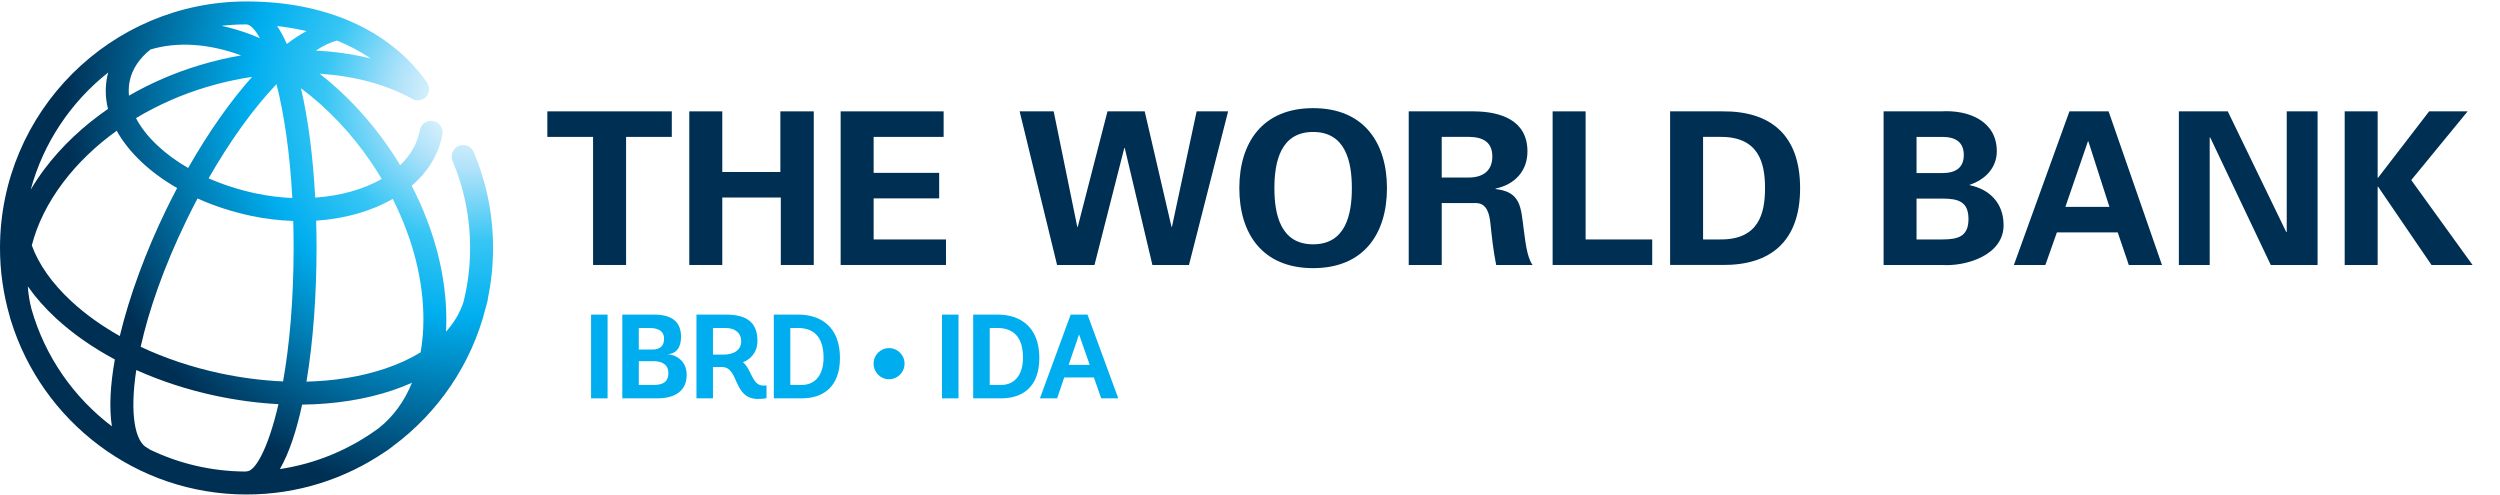
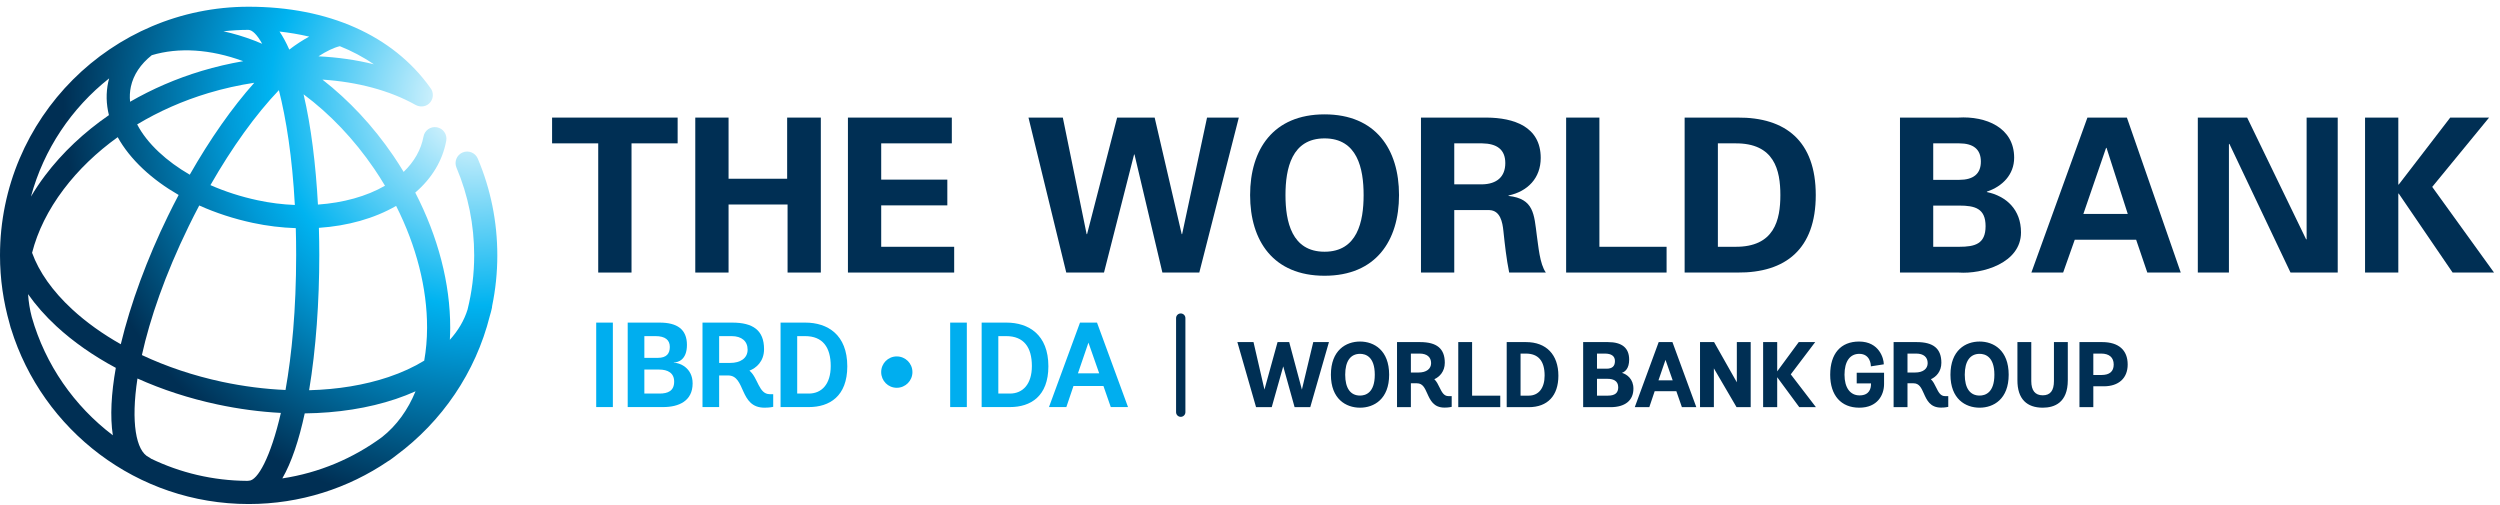
- <svg xmlns="http://www.w3.org/2000/svg" xmlns:xlink="http://www.w3.org/1999/xlink" version="1.1" id="Layer_1" x="0px" y="0px" width="182px" height="36px" viewBox="27.681 3.81 182 36" enable-background="new 27.681 3.81 182 36" xml:space="preserve">
+ <svg xmlns="http://www.w3.org/2000/svg" width="100%" height="100%" viewBox="0 0 992 200" version="1.1" xml:space="preserve" style="fill-rule:evenodd;clip-rule:evenodd;stroke-linejoin:round;stroke-miterlimit:2;">
  <g>
-     <g>
-       <g>
-         <defs>
-           <path id="SVGID_1_" d="M49.676,33.267c2.357-0.029,4.594-0.374,6.574-1.039c0.498-0.168,0.974-0.354,1.424-0.555      c-0.551,1.345-1.36,2.467-2.415,3.301c-2.081,1.532-4.536,2.583-7.201,2.984C48.724,36.806,49.262,35.178,49.676,33.267       M38.583,36.535c-0.049-0.041-0.102-0.079-0.162-0.107c-0.927-0.452-1.302-2.519-0.819-5.68      c1.782,0.801,3.722,1.436,5.761,1.871c1.545,0.33,3.085,0.534,4.59,0.613c-0.738,3.208-1.684,4.893-2.311,4.893      c-0.04,0-0.079,0.007-0.117,0.013C43.041,38.121,40.687,37.55,38.583,36.535 M29.976,26.316      c-0.143-0.542-0.232-1.095-0.269-1.657c0.558,0.794,1.237,1.568,2.046,2.316c1.222,1.128,2.672,2.138,4.288,3.004      c-0.33,1.846-0.423,3.519-0.215,4.867C33.041,32.74,30.957,29.759,29.976,26.316 M50.727,21.833c0-0.652-0.01-1.307-0.029-1.959      c2.077-0.138,4-0.678,5.574-1.583c1.458,2.884,2.24,5.927,2.234,8.799c-0.001,0.832-0.073,1.623-0.205,2.37      c-0.75,0.459-1.613,0.857-2.584,1.185c-1.724,0.58-3.666,0.896-5.725,0.949C50.488,28.627,50.727,25.182,50.727,21.833       M43.713,30.988c-2.068-0.443-4.022-1.1-5.791-1.931c0.581-2.614,1.663-5.781,3.377-9.297c0.249-0.509,0.503-1.01,0.762-1.5      c1.199,0.538,2.504,0.965,3.872,1.257c1.039,0.223,2.079,0.344,3.096,0.379c0.019,0.626,0.027,1.271,0.027,1.937      c0,3.931-0.314,7.194-0.768,9.744C46.796,31.512,45.259,31.317,43.713,30.988 M32.887,25.75c-1.418-1.31-2.393-2.698-2.89-4.076      c0.394-1.544,1.156-3.094,2.277-4.579c1.063-1.408,2.386-2.676,3.903-3.766c0.438,0.791,1.051,1.563,1.832,2.295      c0.742,0.695,1.607,1.325,2.566,1.876c-0.264,0.501-0.522,1.01-0.774,1.528c-1.481,3.035-2.69,6.292-3.4,9.246      C35.082,27.531,33.897,26.685,32.887,25.75 M49.593,10.237c1.898,1.413,3.638,3.236,5.093,5.368      c0.276,0.404,0.536,0.815,0.783,1.23c-1.333,0.771-3.021,1.232-4.84,1.361C50.475,15.315,50.134,12.543,49.593,10.237       M46.283,17.885c-1.208-0.257-2.356-0.628-3.414-1.093c1.558-2.725,3.261-5.094,4.942-6.855      c0.525,2.066,0.965,4.844,1.151,8.288C48.077,18.188,47.177,18.077,46.283,17.885 M39.15,14.406      c-0.691-0.646-1.215-1.32-1.568-1.997c1.564-0.941,3.295-1.708,5.139-2.263c1.097-0.33,2.207-0.574,3.314-0.743      c-1.598,1.791-3.194,4.066-4.657,6.636C40.542,15.556,39.793,15.009,39.15,14.406 M35.56,9.087      c-0.023,0.084-0.047,0.17-0.066,0.258c-0.169,0.787-0.149,1.594,0.049,2.394c-1.796,1.239-3.358,2.704-4.602,4.35      c-0.379,0.501-0.718,1.013-1.025,1.528C30.841,14.199,32.853,11.225,35.56,9.087 M37.126,9.693      c0.185-0.866,0.706-1.64,1.511-2.28c1.949-0.582,4.216-0.442,6.599,0.43c-1.003,0.174-2.006,0.406-2.995,0.705      C40.4,9.1,38.662,9.856,37.07,10.774C37.034,10.409,37.051,10.047,37.126,9.693 M50.669,7.494      c0.573-0.371,1.101-0.625,1.542-0.73c0.837,0.335,1.667,0.764,2.454,1.306C53.402,7.754,52.059,7.562,50.669,7.494       M47.857,5.707C48.534,5.783,49.257,5.899,50,6.072c-0.465,0.25-0.947,0.562-1.438,0.937      C48.344,6.516,48.109,6.082,47.857,5.707 M46.048,6.362c-0.755-0.289-1.501-0.513-2.237-0.673      c0.59-0.066,1.187-0.104,1.795-0.104c0.284,0.003,0.633,0.345,0.998,1.006C46.419,6.512,46.234,6.434,46.048,6.362       M27.681,21.862c0,1.706,0.245,3.355,0.692,4.92c0.027,0.105,0.053,0.21,0.084,0.315c0.006,0.019,0.015,0.037,0.022,0.058      c2.264,7.321,9.096,12.654,17.15,12.654c3.726,0,7.189-1.142,10.061-3.092c0.029-0.017,0.058-0.031,0.084-0.049      c0.17-0.116,0.335-0.238,0.495-0.366c3.303-2.439,5.741-5.982,6.769-10.081c0.058-0.188,0.108-0.38,0.15-0.574      c0.01-0.047,0.013-0.091,0.015-0.137c0.245-1.179,0.373-2.399,0.373-3.647c0-2.422-0.474-4.773-1.411-6.985      c-0.18-0.425-0.669-0.624-1.094-0.443c-0.425,0.178-0.623,0.669-0.444,1.093c0.849,2.005,1.279,4.137,1.279,6.335      c0,1.347-0.167,2.655-0.478,3.908c-0.247,0.79-0.68,1.521-1.279,2.185c0.015-0.283,0.024-0.569,0.025-0.862      c0.007-3.202-0.879-6.584-2.521-9.763c1.204-1.034,1.973-2.312,2.236-3.741c0.084-0.453-0.216-0.888-0.669-0.972      c-0.454-0.085-0.889,0.215-0.973,0.669c-0.174,0.945-0.665,1.812-1.433,2.548c-0.239-0.395-0.487-0.786-0.75-1.171      c-1.465-2.148-3.206-4.006-5.111-5.489c2.515,0.166,4.839,0.775,6.711,1.821c0.293,0.167,0.683,0.162,0.958-0.067      c0.354-0.295,0.402-0.823,0.105-1.177c-2.689-3.761-7.34-5.836-13.1-5.836C35.733,3.915,27.681,11.966,27.681,21.862" />
-         </defs>
-         <clipPath id="SVGID_2_">
-           <use xlink:href="#SVGID_1_" overflow="visible" />
-         </clipPath>
-         <radialGradient id="SVGID_3_" cx="-136.112" cy="-310.587" r="0.489" gradientTransform="matrix(60.7425 0 0 60.7427 8329.744 18876.488)" gradientUnits="userSpaceOnUse">
-           <stop offset="0" style="stop-color:#FFFFFF" />
-           <stop offset="0.06" style="stop-color:#E7F6FD" />
-           <stop offset="0.183" style="stop-color:#AFE2FA" />
-           <stop offset="0.359" style="stop-color:#37C6F4" />
-           <stop offset="0.544" style="stop-color:#00AEEF" />
-           <stop offset="1" style="stop-color:#002F54" />
-         </radialGradient>
-         <rect x="27.681" y="3.915" clip-path="url(#SVGID_2_)" fill="url(#SVGID_3_)" width="35.895" height="35.894" />
-       </g>
+     <clipPath id="_clip1">
+       <rect x="0" y="2.671" width="197.333" height="197.329" />
+     </clipPath>
+     <g clip-path="url(#_clip1)">
+       <path d="M0,101.337c0,9.38 1.346,18.442 3.8,27.046c0.15,0.584 0.288,1.155 0.458,1.734c0.034,0.108 0.084,0.208 0.125,0.321c12.45,40.241 50.005,69.562 94.284,69.562c20.483,0 39.529,-6.271 55.316,-17c0.155,-0.083 0.313,-0.171 0.463,-0.267c0.937,-0.637 1.846,-1.312 2.725,-2.012c18.158,-13.413 31.562,-32.888 37.204,-55.421c0.317,-1.038 0.596,-2.092 0.825,-3.158c0.054,-0.254 0.071,-0.5 0.083,-0.75c1.342,-6.475 2.05,-13.192 2.05,-20.055c0,-13.32 -2.608,-26.241 -7.75,-38.404c-0.987,-2.337 -3.683,-3.425 -6.012,-2.437c-2.338,0.979 -3.429,3.679 -2.442,6.008c4.663,11.029 7.029,22.746 7.029,34.833c0,7.405 -0.92,14.601 -2.629,21.484c-1.35,4.346 -3.737,8.367 -7.025,12.012c0.079,-1.558 0.134,-3.133 0.138,-4.737c0.037,-17.609 -4.834,-36.196 -13.867,-53.679c6.621,-5.684 10.842,-12.709 12.296,-20.563c0.462,-2.492 -1.188,-4.883 -3.679,-5.346c-2.492,-0.466 -4.888,1.188 -5.346,3.68c-0.963,5.195 -3.659,9.958 -7.879,14.016c-1.313,-2.175 -2.675,-4.325 -4.121,-6.441c-8.054,-11.809 -17.629,-22.026 -28.1,-30.175c13.821,0.904 26.604,4.258 36.896,10.008c1.612,0.921 3.758,0.891 5.266,-0.367c1.95,-1.621 2.209,-4.521 0.584,-6.471c-14.784,-20.687 -40.359,-32.087 -72.025,-32.087c-54.404,-0 -98.667,44.262 -98.667,98.666Zm100.971,-85.212c-4.15,-1.592 -8.254,-2.821 -12.296,-3.704c3.242,-0.363 6.529,-0.567 9.867,-0.571c1.558,0.021 3.479,1.896 5.487,5.529c-1.017,-0.433 -2.033,-0.866 -3.058,-1.254Zm9.946,-3.608c3.725,0.416 7.695,1.054 11.779,2.012c-2.558,1.371 -5.208,3.092 -7.904,5.15c-1.196,-2.708 -2.488,-5.1 -3.875,-7.162Zm15.458,9.829c3.15,-2.038 6.05,-3.438 8.475,-4.017c4.604,1.846 9.167,4.2 13.492,7.179c-6.938,-1.729 -14.325,-2.787 -21.967,-3.162Zm-74.454,12.091c1.016,-4.758 3.879,-9.016 8.308,-12.537c10.713,-3.196 23.175,-2.429 36.275,2.371c-5.512,0.958 -11.025,2.229 -16.462,3.866c-10.13,3.042 -19.675,7.192 -28.425,12.242c-0.2,-2.012 -0.109,-4 0.304,-5.942Zm-8.613,-3.337c-0.125,0.471 -0.258,0.937 -0.358,1.421c-0.929,4.329 -0.825,8.762 0.271,13.162c-9.875,6.813 -18.463,14.871 -25.3,23.921c-2.083,2.754 -3.95,5.563 -5.638,8.396c5.084,-18.796 16.146,-35.142 31.025,-46.9Zm19.742,29.246c-3.8,-3.554 -6.683,-7.258 -8.625,-10.979c8.604,-5.175 18.117,-9.392 28.254,-12.438c6.029,-1.812 12.133,-3.158 18.221,-4.091c-8.787,9.849 -17.563,22.358 -25.604,36.483c-4.588,-2.658 -8.713,-5.663 -12.246,-8.975Zm39.217,19.125c-6.642,-1.417 -12.959,-3.454 -18.767,-6.013c8.558,-14.975 17.929,-28 27.167,-37.687c2.887,11.358 5.308,26.629 6.329,45.562c-4.867,-0.196 -9.817,-0.808 -14.729,-1.862Zm18.195,-42.046c10.438,7.767 20,17.783 28.001,29.508c1.516,2.225 2.945,4.484 4.304,6.763c-7.334,4.237 -16.604,6.771 -26.609,7.483c-0.845,-15.837 -2.72,-31.075 -5.696,-43.754Zm-91.845,85.288c-7.796,-7.209 -13.155,-14.834 -15.884,-22.409c2.159,-8.492 6.35,-17.008 12.513,-25.171c5.85,-7.745 13.116,-14.716 21.462,-20.704c2.404,4.35 5.78,8.592 10.067,12.617c4.079,3.821 8.837,7.283 14.108,10.316c-1.454,2.755 -2.879,5.555 -4.262,8.396c-8.142,16.684 -14.792,34.588 -18.692,50.834c-7.241,-4.088 -13.754,-8.746 -19.312,-13.879Zm59.516,28.795c-11.366,-2.437 -22.104,-6.045 -31.829,-10.616c3.188,-14.367 9.138,-31.779 18.567,-51.109c1.362,-2.8 2.762,-5.55 4.192,-8.25c6.591,2.959 13.762,5.304 21.283,6.913c5.712,1.225 11.425,1.891 17.021,2.083c0.1,3.442 0.15,6.992 0.15,10.65c-0,21.608 -1.725,39.55 -4.221,53.563c-8.208,-0.354 -16.663,-1.425 -25.163,-3.234Zm38.563,-50.329c-0,-3.587 -0.054,-7.183 -0.159,-10.771c11.417,-0.758 21.992,-3.725 30.646,-8.704c8.013,15.854 12.317,32.584 12.28,48.371c-0.013,4.575 -0.4,8.925 -1.13,13.029c-4.121,2.529 -8.866,4.717 -14.204,6.517c-9.479,3.183 -20.158,4.925 -31.471,5.221c2.725,-16.317 4.038,-35.254 4.038,-53.663Zm-114.084,24.646c-0.783,-2.983 -1.27,-6.025 -1.474,-9.108c3.062,4.358 6.799,8.62 11.245,12.733c6.717,6.204 14.688,11.754 23.571,16.513c-1.812,10.145 -2.325,19.337 -1.179,26.758c-15.308,-11.588 -26.767,-27.971 -32.163,-46.896Zm47.326,56.179c-0.275,-0.225 -0.563,-0.429 -0.892,-0.591c-5.1,-2.48 -7.158,-13.846 -4.5,-31.225c9.787,4.404 20.462,7.891 31.671,10.287c8.496,1.817 16.962,2.937 25.233,3.371c-4.058,17.642 -9.258,26.9 -12.704,26.9c-0.221,-0 -0.434,0.037 -0.642,0.062c-13.658,-0.087 -26.6,-3.229 -38.166,-8.804Zm60.974,-17.971c12.963,-0.158 25.259,-2.058 36.142,-5.712c2.738,-0.925 5.35,-1.942 7.829,-3.054c-3.025,7.395 -7.479,13.562 -13.27,18.154c-11.438,8.425 -24.938,14.2 -39.592,16.408c3.671,-6.337 6.629,-15.283 8.891,-25.796Z" style="fill:url(#_Radial2);" />
    </g>
-     <g>
-       <path fill="#00AEEF" d="M70.711,32.81v-6.097h1.202v6.097H70.711z" />
-       <path fill="#00AEEF" d="M72.985,32.81v-6.097h2.307c1.247,0,1.968,0.472,1.968,1.61c0,1.081-0.643,1.266-0.949,1.266v0.016    c0.409,0,1.36,0.358,1.36,1.495c0,1.274-1.002,1.71-2.126,1.71H72.985z M75.154,29.258c0.652,0,0.87-0.323,0.87-0.793    c0-0.489-0.323-0.775-1.038-0.775h-0.801v1.568H75.154z M75.282,31.834c0.602,0,1.056-0.189,1.056-0.861    c0-0.628-0.463-0.87-1.08-0.87h-1.072v1.731H75.282z" />
-       <path fill="#00AEEF" d="M83.485,32.793c0,0-0.225,0.06-0.627,0.06c-1.847,0-1.341-2.325-2.631-2.325h-0.642v2.282h-1.202v-6.097    h2.141c1.498,0,2.3,0.55,2.3,1.918c0,0.897-0.584,1.373-1.055,1.549c0.627,0.514,0.663,1.697,1.463,1.697h0.252V32.793z     M80.385,29.623c0.724,0,1.255-0.333,1.255-0.958c0-0.609-0.427-0.978-1.158-0.978h-0.897v1.936H80.385z" />
-       <path fill="#00AEEF" d="M84.015,32.81v-6.097h1.786c1.601,0,3.03,0.864,3.03,3.154c0,2.168-1.29,2.942-2.771,2.942H84.015z     M86.051,31.834c0.934,0,1.585-0.679,1.585-1.985c0-1.351-0.573-2.161-1.854-2.161h-0.566v4.146H86.051z" />
-       <path fill="#00AEEF" d="M92.402,31.417c-0.627,0-1.123-0.505-1.123-1.133c0-0.627,0.496-1.131,1.123-1.131    c0.626,0,1.131,0.504,1.131,1.131C93.533,30.912,93.028,31.417,92.402,31.417z" />
-       <path fill="#00AEEF" d="M96.258,32.81v-6.097h1.202v6.097H96.258z" />
-       <path fill="#00AEEF" d="M98.529,32.81v-6.097h1.785c1.603,0,3.031,0.864,3.031,3.154c0,2.168-1.288,2.942-2.769,2.942H98.529z     M100.568,31.834c0.933,0,1.587-0.679,1.587-1.985c0-1.351-0.575-2.161-1.855-2.161h-0.566v4.146H100.568z" />
-       <path fill="#00AEEF" d="M107.318,31.288h-2.163l-0.514,1.521h-1.254l2.239-6.096h1.227l2.239,6.096h-1.245L107.318,31.288z     M105.479,30.372h1.533l-0.775-2.213L105.479,30.372z" />
-     </g>
-     <g>
-       <path fill="#002F54" d="M67.526,11.917h9.062v1.859H73.26V23.1h-2.403v-9.324h-3.33V11.917z" />
-       <path fill="#002F54" d="M77.861,23.1V11.917h2.402v4.414h4.229v-4.414h2.431V23.1h-2.4v-4.911h-4.26V23.1H77.861z" />
-       <path fill="#002F54" d="M88.879,11.917h7.498v1.859h-5.095v2.618h4.771v1.858h-4.771v2.99h5.266V23.1h-7.668V11.917z" />
-       <path fill="#002F54" d="M108.306,11.917h2.709l1.952,8.411h0.031l1.798-8.411h2.292L114.238,23.1h-2.663l-2.013-8.52h-0.031    l-2.171,8.52h-2.724l-2.726-11.183h2.479l1.718,8.411h0.033L108.306,11.917z" />
-       <path fill="#002F54" d="M117.904,17.509c0-3.299,1.672-5.826,5.373-5.826c3.7,0,5.375,2.526,5.375,5.826s-1.675,5.822-5.375,5.822    C119.574,23.331,117.904,20.808,117.904,17.509z M120.457,17.509c0,1.918,0.45,4.087,2.819,4.087c2.37,0,2.82-2.169,2.82-4.087    c0-1.922-0.45-4.092-2.82-4.092C120.907,13.417,120.457,15.588,120.457,17.509z" />
-       <path fill="#002F54" d="M132.638,23.1h-2.402V11.917h4.754c1.922,0.015,3.889,0.634,3.889,2.913c0,1.455-0.945,2.417-2.323,2.71    v0.032c1.844,0.201,1.844,1.331,2.045,2.881c0.11,0.713,0.201,2.03,0.65,2.647h-2.649c-0.2-0.99-0.31-1.997-0.417-3.005    c-0.063-0.618-0.219-1.47-1.007-1.5h-2.539V23.1L132.638,23.1z M132.638,16.734h2.011c1.056-0.018,1.674-0.542,1.674-1.535    c0-0.99-0.618-1.409-1.674-1.424h-2.011V16.734z" />
-       <path fill="#002F54" d="M140.712,23.1V11.917h2.402v9.325h4.848V23.1H140.712z" />
-       <path fill="#002F54" d="M149.265,11.917h3.812c3.483-0.03,5.652,1.703,5.652,5.592c0,3.887-2.169,5.621-5.652,5.59h-3.812V11.917    L149.265,11.917z M151.665,21.241h1.239c2.852,0.031,3.271-1.953,3.271-3.732c0-1.782-0.419-3.764-3.271-3.733h-1.239V21.241z" />
-       <path fill="#002F54" d="M164.807,23.1V11.917h4.198c1.998-0.124,4.043,0.714,4.043,2.897c0,1.223-0.854,2.076-1.968,2.446v0.032    c1.411,0.295,2.462,1.271,2.462,2.911c0,2.215-2.79,3.022-4.507,2.897H164.807z M169.082,21.241c1.131,0,1.905-0.202,1.905-1.487    s-0.773-1.487-1.905-1.487h-1.876v2.975H169.082z M169.082,16.41c1.007,0,1.563-0.419,1.563-1.317c0-0.9-0.557-1.316-1.563-1.316    h-1.876v2.634L169.082,16.41L169.082,16.41z" />
-       <path fill="#002F54" d="M174.292,23.1l4.044-11.183h2.85l3.886,11.183h-2.414l-0.806-2.37h-4.43l-0.838,2.37H174.292z     M181.247,18.872l-1.533-4.771h-0.032l-1.641,4.771H181.247z" />
-       <path fill="#002F54" d="M192.993,23.1l-4.415-9.294l-0.031,0.032v9.262h-2.245V11.917h3.561l4.262,8.798l0.03-0.033v-8.766h2.246    V23.1H192.993z" />
-       <path fill="#002F54" d="M200.773,16.75h0.031l3.718-4.833h2.803l-4.105,5.003l4.462,6.18h-2.989l-3.888-5.7h-0.031v5.7h-2.4    V11.917h2.4V16.75z" />
-     </g>
+     <path d="M521.1,135.742l6.225,-0l-7.413,25.82l-6.216,0l-4.508,-16.191l-4.567,16.191l-6.217,0l-7.417,-25.82l6.405,-0l4.341,18.841l5.2,-18.841l4.621,-0l5.038,18.841l4.508,-18.841Zm18.562,21.22c2.188,0 5.851,-1.074 5.851,-8.27c-0,-7.213 -3.663,-8.288 -5.851,-8.288c-3.804,0 -5.887,2.946 -5.887,8.288c0,5.341 2.083,8.27 5.887,8.27Zm0,-21.437c5.571,0 11.551,3.463 11.551,13.167c-0,9.641 -5.98,13.079 -11.551,13.079c-5.591,-0 -11.562,-3.438 -11.562,-13.079c0,-9.704 5.971,-13.167 11.562,-13.167Zm20.175,12.288l3.067,-0c3.054,-0 4.959,-1.43 4.959,-3.717c-0,-2.408 -1.671,-3.796 -4.55,-3.796l-3.476,-0l0,7.513Zm11.376,5.925c0.912,1.845 1.704,3.441 3.516,3.441l1.304,0l0,4.25l-0.187,0.046c-0.042,-0 -0.996,0.263 -2.671,0.263c-4.338,-0 -5.671,-2.984 -6.854,-5.621c-0.967,-2.154 -1.788,-4.025 -4.067,-4.025l-2.417,-0l0,9.47l-5.499,0l-0,-25.82l9.145,-0c6.688,-0 9.813,2.612 9.813,8.212c-0,3.458 -2.092,5.604 -4.158,6.517c0.92,0.879 1.508,2.091 2.075,3.267Zm12.916,-17.996l-5.491,-0l-0,25.82l16.666,0l0,-4.57l-11.175,-0l0,-21.25Zm19.229,21.25l3.217,-0c3.954,-0 6.329,-2.975 6.329,-7.984c0,-5.779 -2.504,-8.708 -7.454,-8.708l-2.092,-0l0,16.692Zm2.175,-21.25c8.038,-0 12.834,4.987 12.834,13.346c-0,7.929 -4.292,12.474 -11.746,12.474l-8.763,0l0,-25.82l7.675,-0Zm28.155,21.25l4.316,-0c2.796,-0 4.108,-1.054 4.108,-3.321c0,-2.779 -2.295,-3.354 -4.241,-3.354l-4.183,-0l-0,6.675Zm3.762,-10.692c2.288,0 3.358,-0.975 3.358,-3.037c0,-1.955 -1.366,-2.963 -4.041,-2.963l-3.079,-0l-0,6l3.762,0Zm6.121,1.646c1.983,0.571 4.571,2.404 4.571,6.275c-0,4.662 -3.296,7.341 -9.067,7.341l-10.879,0l-0,-25.82l9.825,-0c5.596,-0 8.429,2.329 8.429,6.941c-0,3.559 -1.621,4.825 -2.879,5.263Zm17.3,-5.158l-2.792,8.133l5.646,-0l-2.854,-8.133Zm2.817,-6.871l9.412,25.645l-5.721,0l-2.204,-6.333l-8.6,0l-2.133,6.333l-5.763,0l9.488,-25.82l5.445,-0l0.076,0.175Zm25.487,15.779l-9.025,-15.954l-5.583,-0l-0,25.82l5.5,0l-0,-15.395l8.996,15.395l5.612,0l0,-25.82l-5.5,-0l-0,15.954Zm31.096,-15.954l-6.529,-0l-8.55,11.62l-0,-11.62l-5.584,-0l0,25.82l5.584,0l-0,-11.883l8.762,11.883l6.608,0l-9.983,-13.02l9.692,-12.8Zm16.471,16.379l5.671,-0l-0,0.296c-0,1.666 -0.584,4.475 -4.55,4.475c-3.726,-0 -5.963,-3.071 -5.963,-8.2c0,-5.275 2.138,-8.288 5.858,-8.288c4.434,0 4.592,4.479 4.592,4.667l0,0.3l5.125,-0.8l-0,-0.225c-0,-1.863 -1.65,-8.821 -9.8,-8.821c-7.275,0 -11.458,4.8 -11.458,13.167c-0,8.2 4.316,13.079 11.541,13.079c7.259,-0 9.838,-5.058 9.838,-9.396l-0,-4.483l-10.854,-0l-0,4.229Zm20.15,-4.308l3.05,-0c3.071,-0 4.958,-1.43 4.958,-3.717c0,-2.408 -1.654,-3.796 -4.55,-3.796l-3.458,-0l-0,7.513Zm11.366,5.925c0.913,1.845 1.705,3.441 3.517,3.441l1.296,0l-0,4.25l-0.171,0.046c-0.05,-0 -1.012,0.263 -2.688,0.263c-4.337,-0 -5.67,-2.984 -6.845,-5.621c-0.967,-2.154 -1.788,-4.025 -4.059,-4.025l-2.416,-0l-0,9.47l-5.509,0l0,-25.82l9.155,-0c6.67,-0 9.795,2.612 9.795,8.212c0,3.458 -2.075,5.604 -4.158,6.517c0.921,0.879 1.508,2.091 2.083,3.267Zm17.254,3.224c2.18,0 5.859,-1.074 5.859,-8.27c-0,-7.213 -3.679,-8.288 -5.859,-8.288c-3.8,0 -5.891,2.946 -5.891,8.288c-0,5.341 2.091,8.27 5.891,8.27Zm0,-21.437c5.575,0 11.534,3.463 11.534,13.167c-0,9.641 -5.959,13.079 -11.534,13.079c-5.599,-0 -11.57,-3.438 -11.57,-13.079c-0,-9.704 5.971,-13.167 11.57,-13.167Zm29.492,15.683c0,3.8 -1.45,5.65 -4.441,5.65c-3.021,0 -4.551,-1.9 -4.551,-5.65l0,-15.466l-5.499,-0l-0,15.116c-0.017,3.692 0.9,6.496 2.733,8.342c1.7,1.708 4.167,2.571 7.317,2.571c4.541,-0 9.941,-1.888 9.941,-10.913l0,-15.116l-5.5,-0l0,15.466Zm15.625,-2.416l3.279,-0c3.192,-0 4.809,-1.409 4.809,-4.154c-0,-2.792 -1.763,-4.338 -4.988,-4.338l-3.1,-0l0,8.492Zm3.508,-13.05c6.517,-0 10.126,3.154 10.126,8.896c-0,5.416 -3.559,8.645 -9.476,8.645l-4.158,0l0,8.279l-5.5,0l0,-25.82l9.008,-0Z" style="fill:#002f54;fill-rule:nonzero;" />
+     <rect x="236.575" y="128.008" width="6.608" height="33.517" style="fill:#00aeef;fill-rule:nonzero;" />
+     <path d="M261.708,156.167c3.309,-0 5.8,-1.046 5.8,-4.738c0,-3.446 -2.541,-4.787 -5.941,-4.787l-5.888,-0l0,9.525l6.029,-0Zm-0.712,-14.167c3.587,-0 4.787,-1.779 4.787,-4.358c0,-2.688 -1.771,-4.271 -5.704,-4.271l-4.4,-0l0,8.629l5.317,-0Zm-11.925,19.525l-0,-33.517l12.683,0c6.854,0 10.825,2.596 10.825,8.855c0,5.945 -3.537,6.958 -5.221,6.958l0,0.091c2.246,0 7.475,1.967 7.475,8.225c0,6.996 -5.504,9.388 -11.687,9.388l-14.075,-0Z" style="fill:#00aeef;fill-rule:nonzero;" />
+     <path d="M289.762,144.008c3.98,0 6.892,-1.825 6.892,-5.271c0,-3.337 -2.341,-5.366 -6.362,-5.366l-4.934,-0l0,10.637l4.404,0Zm17.046,17.425c0,0 -1.241,0.338 -3.446,0.338c-10.154,-0 -7.374,-12.792 -14.466,-12.792l-3.538,0l0,12.546l-6.608,-0l0,-33.517l11.779,0c8.234,0 12.646,3.025 12.646,10.542c0,4.938 -3.213,7.554 -5.8,8.521c3.446,2.821 3.642,9.337 8.046,9.337l1.387,0l0,5.025Z" style="fill:#00aeef;fill-rule:nonzero;" />
+     <path d="M320.921,156.167c5.129,-0 8.712,-3.738 8.712,-10.917c0,-7.421 -3.15,-11.879 -10.191,-11.879l-3.113,-0l0,22.796l4.592,-0Zm-11.196,5.358l-0,-33.517l9.817,0c8.804,0 16.662,4.755 16.662,17.338c0,11.929 -7.092,16.179 -15.233,16.179l-11.246,-0Z" style="fill:#00aeef;fill-rule:nonzero;" />
+     <path d="M355.829,153.875c-3.446,0 -6.175,-2.779 -6.175,-6.229c0,-3.45 2.729,-6.217 6.175,-6.217c3.446,0 6.225,2.767 6.225,6.217c0,3.45 -2.779,6.229 -6.225,6.229Z" style="fill:#00aeef;fill-rule:nonzero;" />
+     <rect x="377.029" y="128.008" width="6.608" height="33.517" style="fill:#00aeef;fill-rule:nonzero;" />
+     <path d="M400.725,156.167c5.129,-0 8.725,-3.738 8.725,-10.917c-0,-7.421 -3.162,-11.879 -10.204,-11.879l-3.113,-0l0,22.796l4.592,-0Zm-11.208,5.358l-0,-33.517l9.821,0c8.812,0 16.658,4.755 16.658,17.338c-0,11.929 -7.079,16.179 -15.221,16.179l-11.258,-0Z" style="fill:#00aeef;fill-rule:nonzero;" />
+     <path d="M427.729,148.125l8.429,0l-4.266,-12.167l-4.163,12.167Zm10.113,5.029l-11.888,0l-2.825,8.371l-6.896,-0l12.313,-33.517l6.746,0l12.308,33.517l-6.842,-0l-2.916,-8.371Z" style="fill:#00aeef;fill-rule:nonzero;" />
+     <path d="M219.067,46.658l49.82,0l0,10.225l-18.3,0l0,51.263l-13.212,-0l0,-51.263l-18.308,0l-0,-10.225Z" style="fill:#002f54;fill-rule:nonzero;" />
+     <path d="M275.887,108.146l0,-61.488l13.205,0l-0,24.267l23.25,-0l-0,-24.267l13.362,0l0,61.488l-13.196,-0l0,-27l-23.416,-0l-0,27l-13.205,-0Z" style="fill:#002f54;fill-rule:nonzero;" />
+     <path d="M336.458,46.658l41.225,0l0,10.225l-28.021,0l0,14.392l26.238,0l0,10.217l-26.238,-0l0,16.433l28.955,0l-0,10.221l-42.159,-0l0,-61.488Z" style="fill:#002f54;fill-rule:nonzero;" />
+     <path d="M443.279,46.658l14.888,0l10.733,46.246l0.167,0l9.887,-46.246l12.608,0l-15.679,61.488l-14.646,-0l-11.066,-46.842l-0.167,0l-11.937,46.842l-14.975,-0l-14.992,-61.488l13.629,0l9.446,46.246l0.175,0l11.929,-46.246Z" style="fill:#002f54;fill-rule:nonzero;" />
+     <path d="M510.079,77.408c0,10.546 2.475,22.475 15.504,22.475c13.029,0 15.5,-11.929 15.5,-22.475c0,-10.566 -2.471,-22.495 -15.5,-22.495c-13.029,-0 -15.504,11.929 -15.504,22.495Zm-14.037,0c-0,-18.137 9.187,-32.029 29.541,-32.029c20.342,0 29.55,13.892 29.55,32.029c0,18.142 -9.208,32.009 -29.55,32.009c-20.354,-0 -29.541,-13.867 -29.541,-32.009Z" style="fill:#002f54;fill-rule:nonzero;" />
+     <path d="M577.05,73.15l11.058,-0c5.796,-0.1 9.196,-2.979 9.196,-8.438c0,-5.441 -3.4,-7.745 -9.196,-7.829l-11.058,0l0,16.267Zm0,34.996l-13.208,-0l-0,-61.488l26.137,0c10.563,0.088 21.379,3.488 21.379,16.013c0,8 -5.191,13.292 -12.775,14.9l0,0.175c10.13,1.1 10.13,7.312 11.246,15.837c0.6,3.921 1.108,11.159 3.571,14.563l-14.558,-0c-1.104,-5.45 -1.709,-10.983 -2.296,-16.525c-0.35,-3.404 -1.204,-8.088 -5.533,-8.254l-13.963,-0l0,24.779Z" style="fill:#002f54;fill-rule:nonzero;" />
+     <path d="M621.442,108.146l-0,-61.488l13.2,0l-0,51.267l26.658,0l0,10.221l-39.858,-0Z" style="fill:#002f54;fill-rule:nonzero;" />
+     <path d="M681.654,97.925l6.821,0c15.675,0.167 17.975,-10.733 17.975,-20.517c0,-9.791 -2.3,-20.695 -17.975,-20.525l-6.821,0l0,41.042Zm-13.192,-51.267l20.955,0c19.15,-0.158 31.079,9.363 31.079,30.75c-0,21.371 -11.929,30.905 -31.079,30.738l-20.955,-0l0,-61.488Z" style="fill:#002f54;fill-rule:nonzero;" />
+     <path d="M777.417,71.363c5.533,-0 8.591,-2.305 8.591,-7.242c0,-4.946 -3.058,-7.238 -8.591,-7.238l-10.313,0l0,14.48l10.313,-0Zm-0,26.562c6.216,0 10.462,-1.108 10.462,-8.179c0,-7.063 -4.246,-8.171 -10.462,-8.171l-10.313,-0l0,16.35l10.313,0Zm-23.505,10.221l0,-61.488l23.08,0c10.979,-0.675 22.225,3.925 22.225,15.925c-0,6.725 -4.688,11.413 -10.817,13.45l0,0.175c7.758,1.625 13.533,6.992 13.533,16.009c0,12.183 -15.329,16.612 -24.771,15.929l-23.25,-0Z" style="fill:#002f54;fill-rule:nonzero;" />
+     <path d="M844.3,84.896l-8.429,-26.225l-0.179,-0l-9.017,26.225l17.625,-0Zm-38.246,23.25l22.234,-61.488l15.662,0l21.371,61.488l-13.271,-0l-4.429,-13.029l-24.359,-0l-4.604,13.029l-12.604,-0Z" style="fill:#002f54;fill-rule:nonzero;" />
+     <path d="M908.875,108.146l-24.267,-51.1l-0.171,0.175l0,50.925l-12.345,-0l-0,-61.488l19.575,0l23.429,48.375l0.171,-0.179l-0,-48.196l12.341,0l0,61.488l-18.733,-0Z" style="fill:#002f54;fill-rule:nonzero;" />
+     <path d="M951.65,73.233l0.171,0l20.433,-26.575l15.417,0l-22.567,27.504l24.525,33.984l-16.437,-0l-21.371,-31.338l-0.171,0l-0,31.338l-13.2,-0l-0,-61.488l13.2,0l-0,26.575Z" style="fill:#002f54;fill-rule:nonzero;" />
+     <path d="M468.517,165.404c-1.021,0 -1.85,-0.829 -1.85,-1.85l-0,-37.333c-0,-1.021 0.829,-1.846 1.85,-1.846c1.021,0 1.85,0.825 1.85,1.846l-0,37.333c-0,1.021 -0.829,1.85 -1.85,1.85Z" style="fill:#002f54;fill-rule:nonzero;" />
  </g>
+   <defs>
+     <radialGradient id="_Radial2" cx="0" cy="0" r="1" gradientUnits="userSpaceOnUse" gradientTransform="matrix(163.22,0,0,-163.221,188.564,39.4856)">
+       <stop offset="0" style="stop-color:#fff;stop-opacity:1" />
+       <stop offset="0.5" style="stop-color:#00b3f0;stop-opacity:1" />
+       <stop offset="0.6" style="stop-color:#009ad7;stop-opacity:1" />
+       <stop offset="0.9" style="stop-color:#004973;stop-opacity:1" />
+       <stop offset="1" style="stop-color:#002f54;stop-opacity:1" />
+     </radialGradient>
+   </defs>
</svg>
